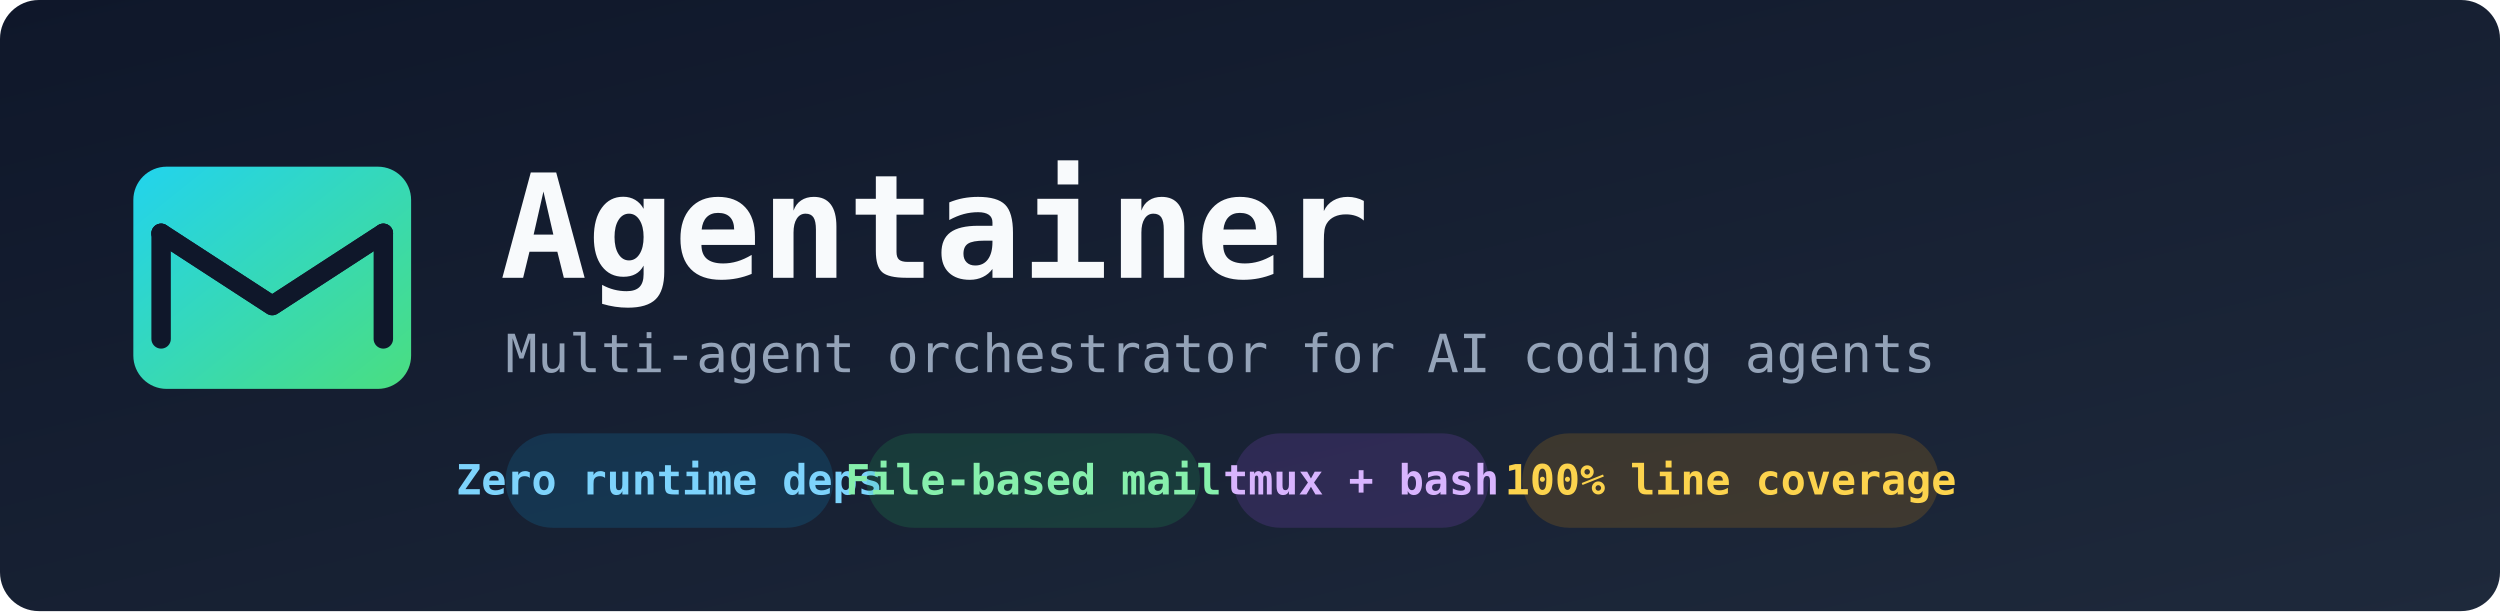
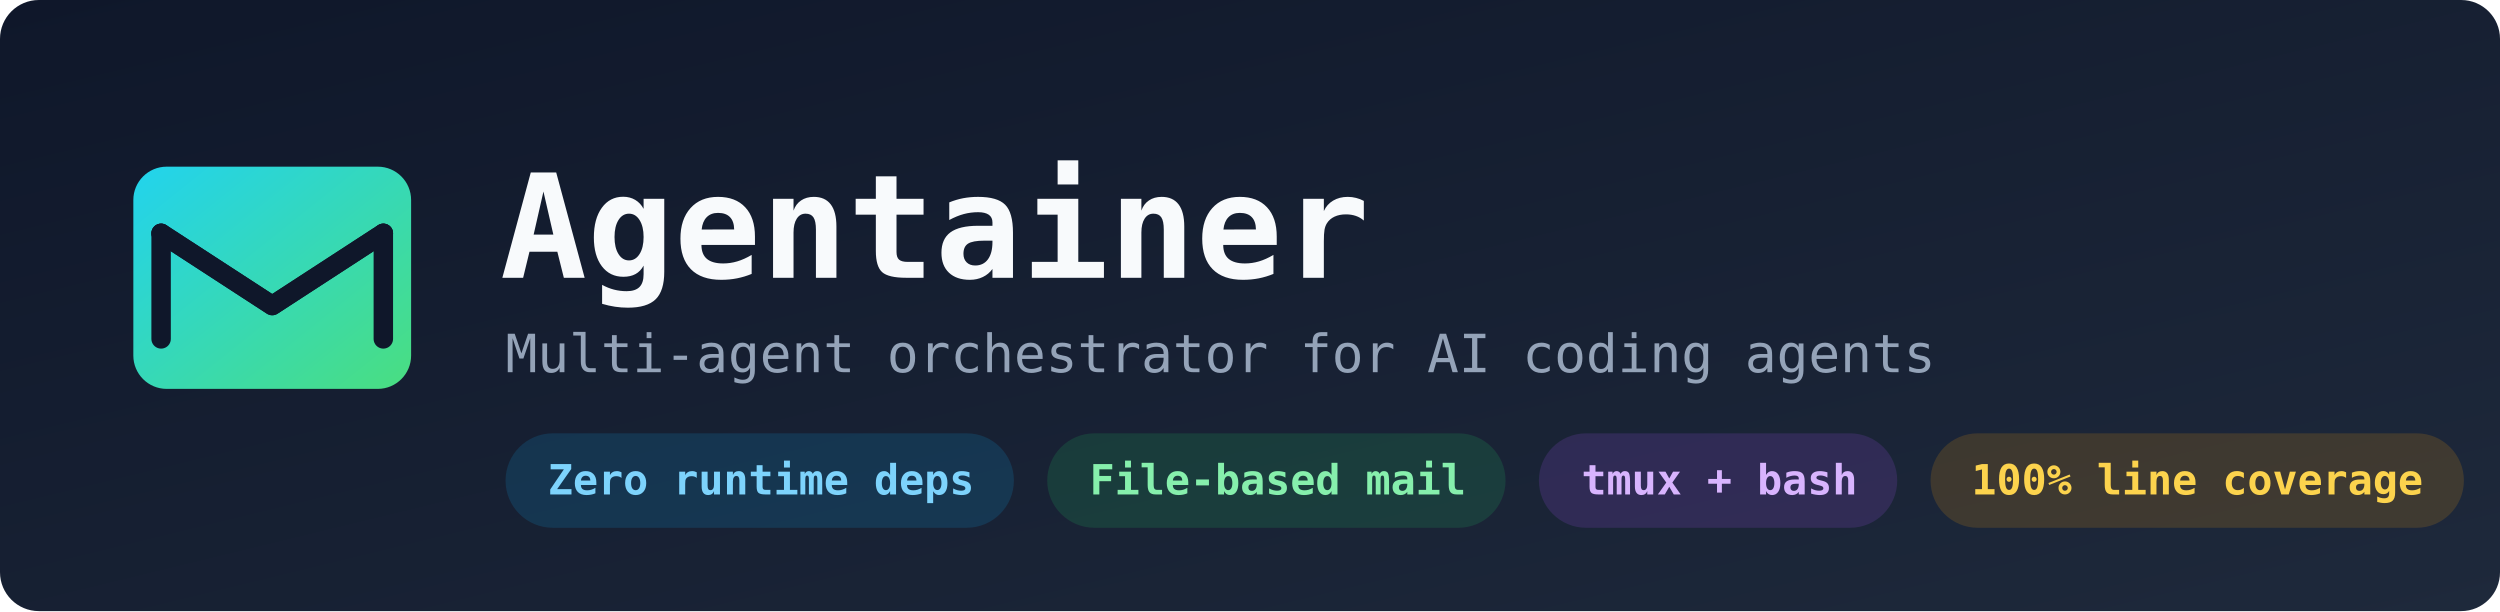
<svg xmlns="http://www.w3.org/2000/svg" width="900" height="220" viewBox="0 0 900 220" role="img" aria-label="Agentainer banner: zero-dependency multi-agent orchestrator with a file-based mail model">
  <defs>
    <linearGradient id="bg" x1="0" y1="0" x2="1" y2="1">
      <stop offset="0" stop-color="#0f172a" />
      <stop offset="1" stop-color="#1e293b" />
    </linearGradient>
    <linearGradient id="mark" x1="0" y1="0" x2="1" y2="1">
      <stop offset="0" stop-color="#22d3ee" />
      <stop offset="1" stop-color="#4ade80" />
    </linearGradient>
  </defs>
  <rect width="900" height="220" rx="14" fill="url(#bg)" />
  <g transform="translate(48,60)">
    <rect x="0" y="0" width="100" height="80" rx="12" fill="url(#mark)" />
    <path d="M10 24 L50 50 L90 24" fill="none" stroke="#0f172a" stroke-width="7" stroke-linecap="round" stroke-linejoin="round" />
    <path d="M10 24 L50 50 L90 24" fill="none" stroke="#0f172a" stroke-width="7" stroke-linecap="round" stroke-linejoin="round" />
    <line x1="10" y1="24" x2="10" y2="62" stroke="#0f172a" stroke-width="7" stroke-linecap="round" />
    <line x1="90" y1="24" x2="90" y2="62" stroke="#0f172a" stroke-width="7" stroke-linecap="round" />
  </g>
  <text x="180" y="100" font-family="ui-monospace, 'SF Mono', Menlo, Consolas, monospace" font-size="52" font-weight="700" fill="#f8fafc">Agentainer</text>
  <text x="182" y="134" font-family="ui-monospace, 'SF Mono', Menlo, Consolas, monospace" font-size="19" fill="#94a3b8">Multi-agent orchestrator for AI coding agents</text>
  <g font-family="ui-monospace, 'SF Mono', Menlo, Consolas, monospace" font-size="15" font-weight="600">
    <g transform="translate(182,156)">
-       <rect width="118" height="34" rx="17" fill="#0ea5e9" fill-opacity="0.16" />
-       <text x="59" y="22" text-anchor="middle" fill="#7dd3fc">Zero runtime deps</text>
+       <rect width="183" height="34" rx="17" fill="#0ea5e9" fill-opacity="0.16" />
+       <text x="92" y="22" text-anchor="middle" fill="#7dd3fc">Zero runtime deps</text>
    </g>
-     <g transform="translate(312,156)">
-       <rect width="120" height="34" rx="17" fill="#22c55e" fill-opacity="0.16" />
-       <text x="60" y="22" text-anchor="middle" fill="#86efac">File-based mail</text>
+     <g transform="translate(377,156)">
+       <rect width="165" height="34" rx="17" fill="#22c55e" fill-opacity="0.16" />
+       <text x="83" y="22" text-anchor="middle" fill="#86efac">File-based mail</text>
    </g>
-     <g transform="translate(444,156)">
-       <rect width="92" height="34" rx="17" fill="#a855f7" fill-opacity="0.16" />
-       <text x="46" y="22" text-anchor="middle" fill="#d8b4fe">tmux + bash</text>
+     <g transform="translate(554,156)">
+       <rect width="129" height="34" rx="17" fill="#a855f7" fill-opacity="0.16" />
+       <text x="65" y="22" text-anchor="middle" fill="#d8b4fe">tmux + bash</text>
    </g>
-     <g transform="translate(548,156)">
-       <rect width="150" height="34" rx="17" fill="#f59e0b" fill-opacity="0.16" />
-       <text x="75" y="22" text-anchor="middle" fill="#fcd34d">100% line coverage</text>
+     <g transform="translate(695,156)">
+       <rect width="192" height="34" rx="17" fill="#f59e0b" fill-opacity="0.16" />
+       <text x="96" y="22" text-anchor="middle" fill="#fcd34d">100% line coverage</text>
    </g>
  </g>
</svg>
